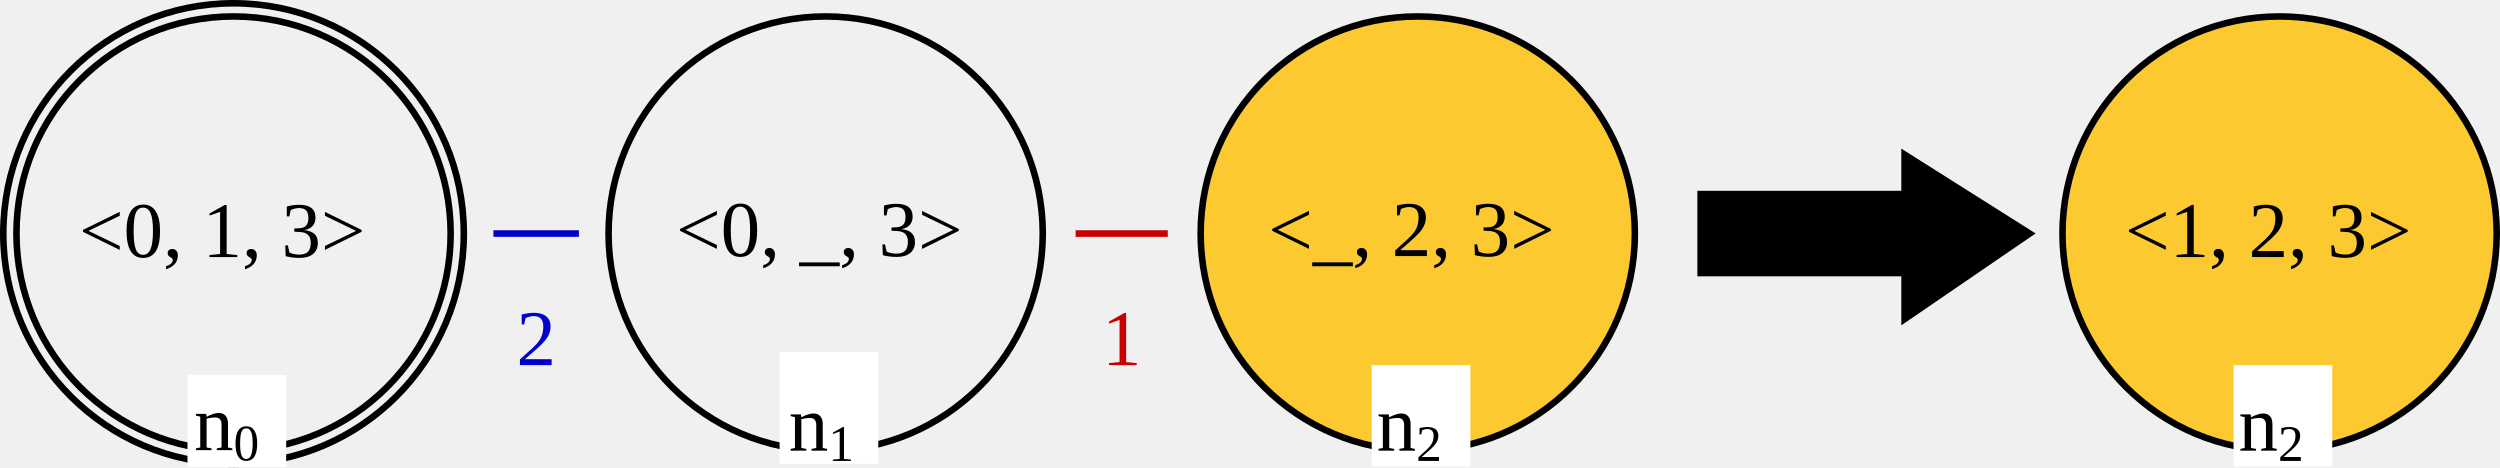
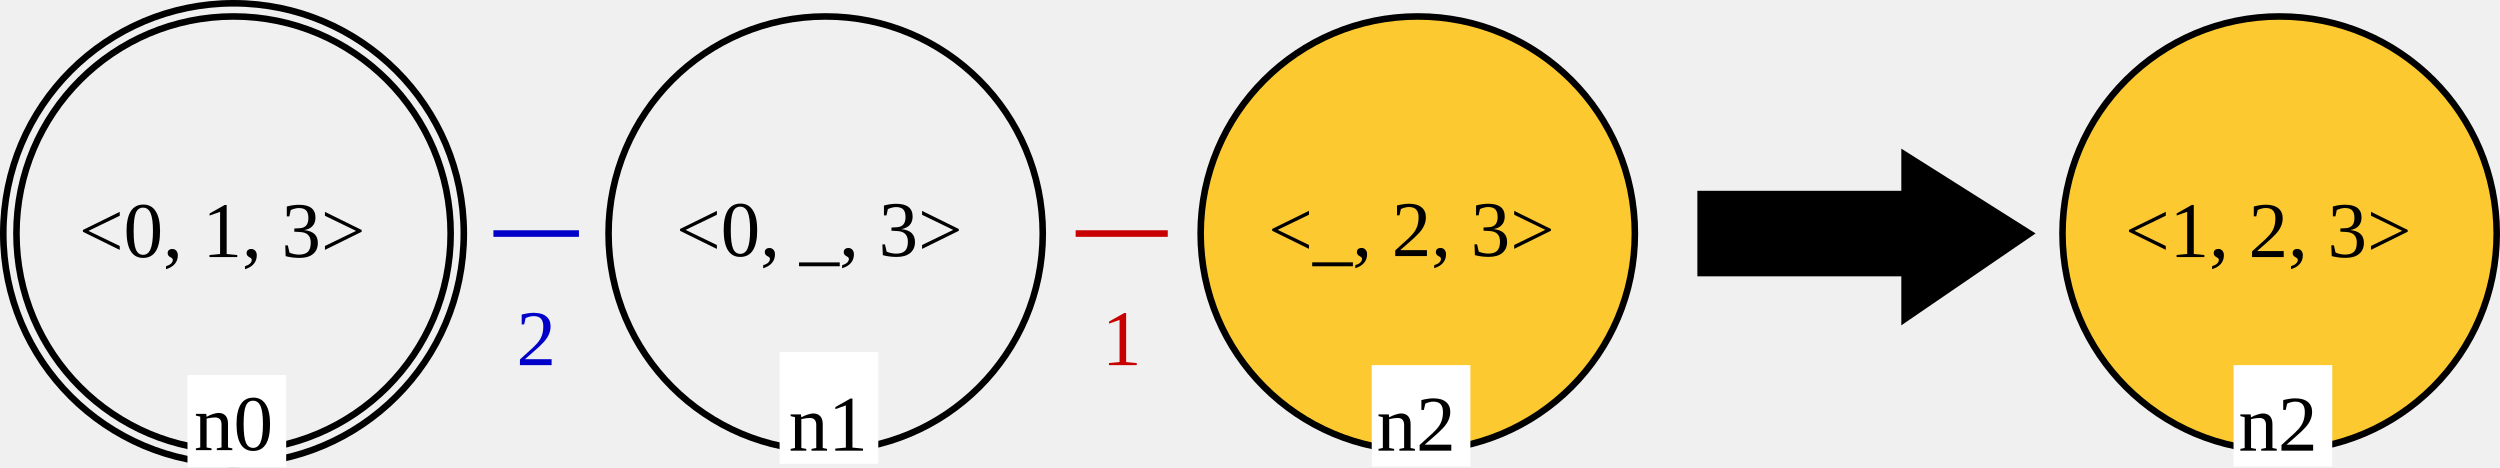
<svg xmlns="http://www.w3.org/2000/svg" version="1.1" font="Noto Sans Regular" font-size="12px" width="380" height="71" id="svg210">
  <defs id="defs214" />
  <circle id="LGn0_0" cx="35.5" cy="35.5" r="33" fill="none" stroke="#000000" stroke-width="1" stroke-linecap="square" />
  <circle id="LGn0_1" cx="35.5" cy="35.5" r="35" fill="none" stroke="#000000" stroke-width="1" stroke-linecap="square" />
  <text id="LGn0_2" x="12.01" y="39.076" fill="#000000">&lt;0, 1, 3&gt;</text>
  <rect id="LGn0_3" x="28.5" y="57" width="15" height="14" fill="#ffffff" style="stroke-width:1" />
-   <text id="LGn0_4" x="29.5" y="68.422" fill="#000000">n<tspan style="font-size:65%;baseline-shift:sub" id="tspan49282">0</tspan>
-   </text>
+   <text id="LGn0_4" x="29.5" y="68.422" fill="#000000">n0</text>
  <circle id="LGn1_5" cx="125.5" cy="35.5" r="33" fill="none" stroke="#000000" stroke-width="1" stroke-linecap="square" />
  <text id="LGn1_6" x="102.778" y="38.926" fill="#000000">&lt;0, _, 3&gt;</text>
  <rect id="LGn1_7" x="118.5" y="53.5" width="15" height="17" fill="#ffffff" />
-   <text id="LGn1_8" x="119.897" y="68.5" fill="#000000">n<tspan style="font-size:65%;baseline-shift:sub" id="tspan49284">1</tspan>
-   </text>
+   <text id="LGn1_8" x="119.897" y="68.5" fill="#000000">n1</text>
  <circle id="LGn2_9" cx="215.5" cy="35.5" r="33" fill="none" stroke="#000000" stroke-width="1" stroke-linecap="square" style="fill:#ffc000;fill-opacity:0.799" />
  <text id="LGn2_10" x="192.778" y="38.92" fill="#000000">&lt;_, 2, 3&gt;</text>
  <rect id="LGn2_11" x="208.5" y="55.5" width="15" height="15.4" fill="#ffffff" style="stroke-width:1" />
-   <text id="LGn2_12" x="209.254" y="68.5" fill="#000000">n<tspan style="font-size:65%;baseline-shift:sub" id="tspan49286">2</tspan>
-   </text>
+   <text id="LGn2_12" x="209.254" y="68.5" fill="#000000">n2</text>
  <line id="LGn1_1_n2_13" x1="163.5" y1="35.5" x2="177.5" y2="35.5" stroke="#c80000" stroke-width="1" stroke-linecap="butt" stroke-dasharray="5" style="stroke-dasharray:none" />
  <text id="LGn1_1_n2_14" x="167.5" y="55.5" fill="#c80000">1</text>
  <line id="LGn0_2_n1_15" x1="75.5" y1="35.5" x2="87.5" y2="35.5" stroke="#0000c8" stroke-width="1" stroke-linecap="square" style="stroke-dasharray:none" />
  <text id="LGn0_2_n1_16" x="78.5" y="55.5" fill="#0000c8">2</text>
  <polygon id="0" points="308,35 289,48 289,41 258,41 258,29 289,29 289,23 " stroke="#000000" stroke-width="1" stroke-linecap="square" fill="#000000" transform="translate(0.5,0.5)" />
  <circle id="RGn2_0" cx="346.5" cy="35.5" r="33" fill="none" stroke="#000000" stroke-width="1" stroke-linecap="square" style="fill:#ffc000;fill-opacity:0.799" />
  <text id="RGn2_1" x="323.01" y="39.07" fill="#000000">&lt;1, 2, 3&gt;</text>
  <rect id="RGn2_2" x="339.5" y="55.5" width="15" height="15.4" fill="#ffffff" style="stroke-width:1" />
-   <text id="RGn2_3" x="340.254" y="68.5" fill="#000000">n<tspan style="font-size:65%;baseline-shift:sub" id="tspan49288">2</tspan>
-   </text>
+   <text id="RGn2_3" x="340.254" y="68.5" fill="#000000">n2</text>
</svg>
